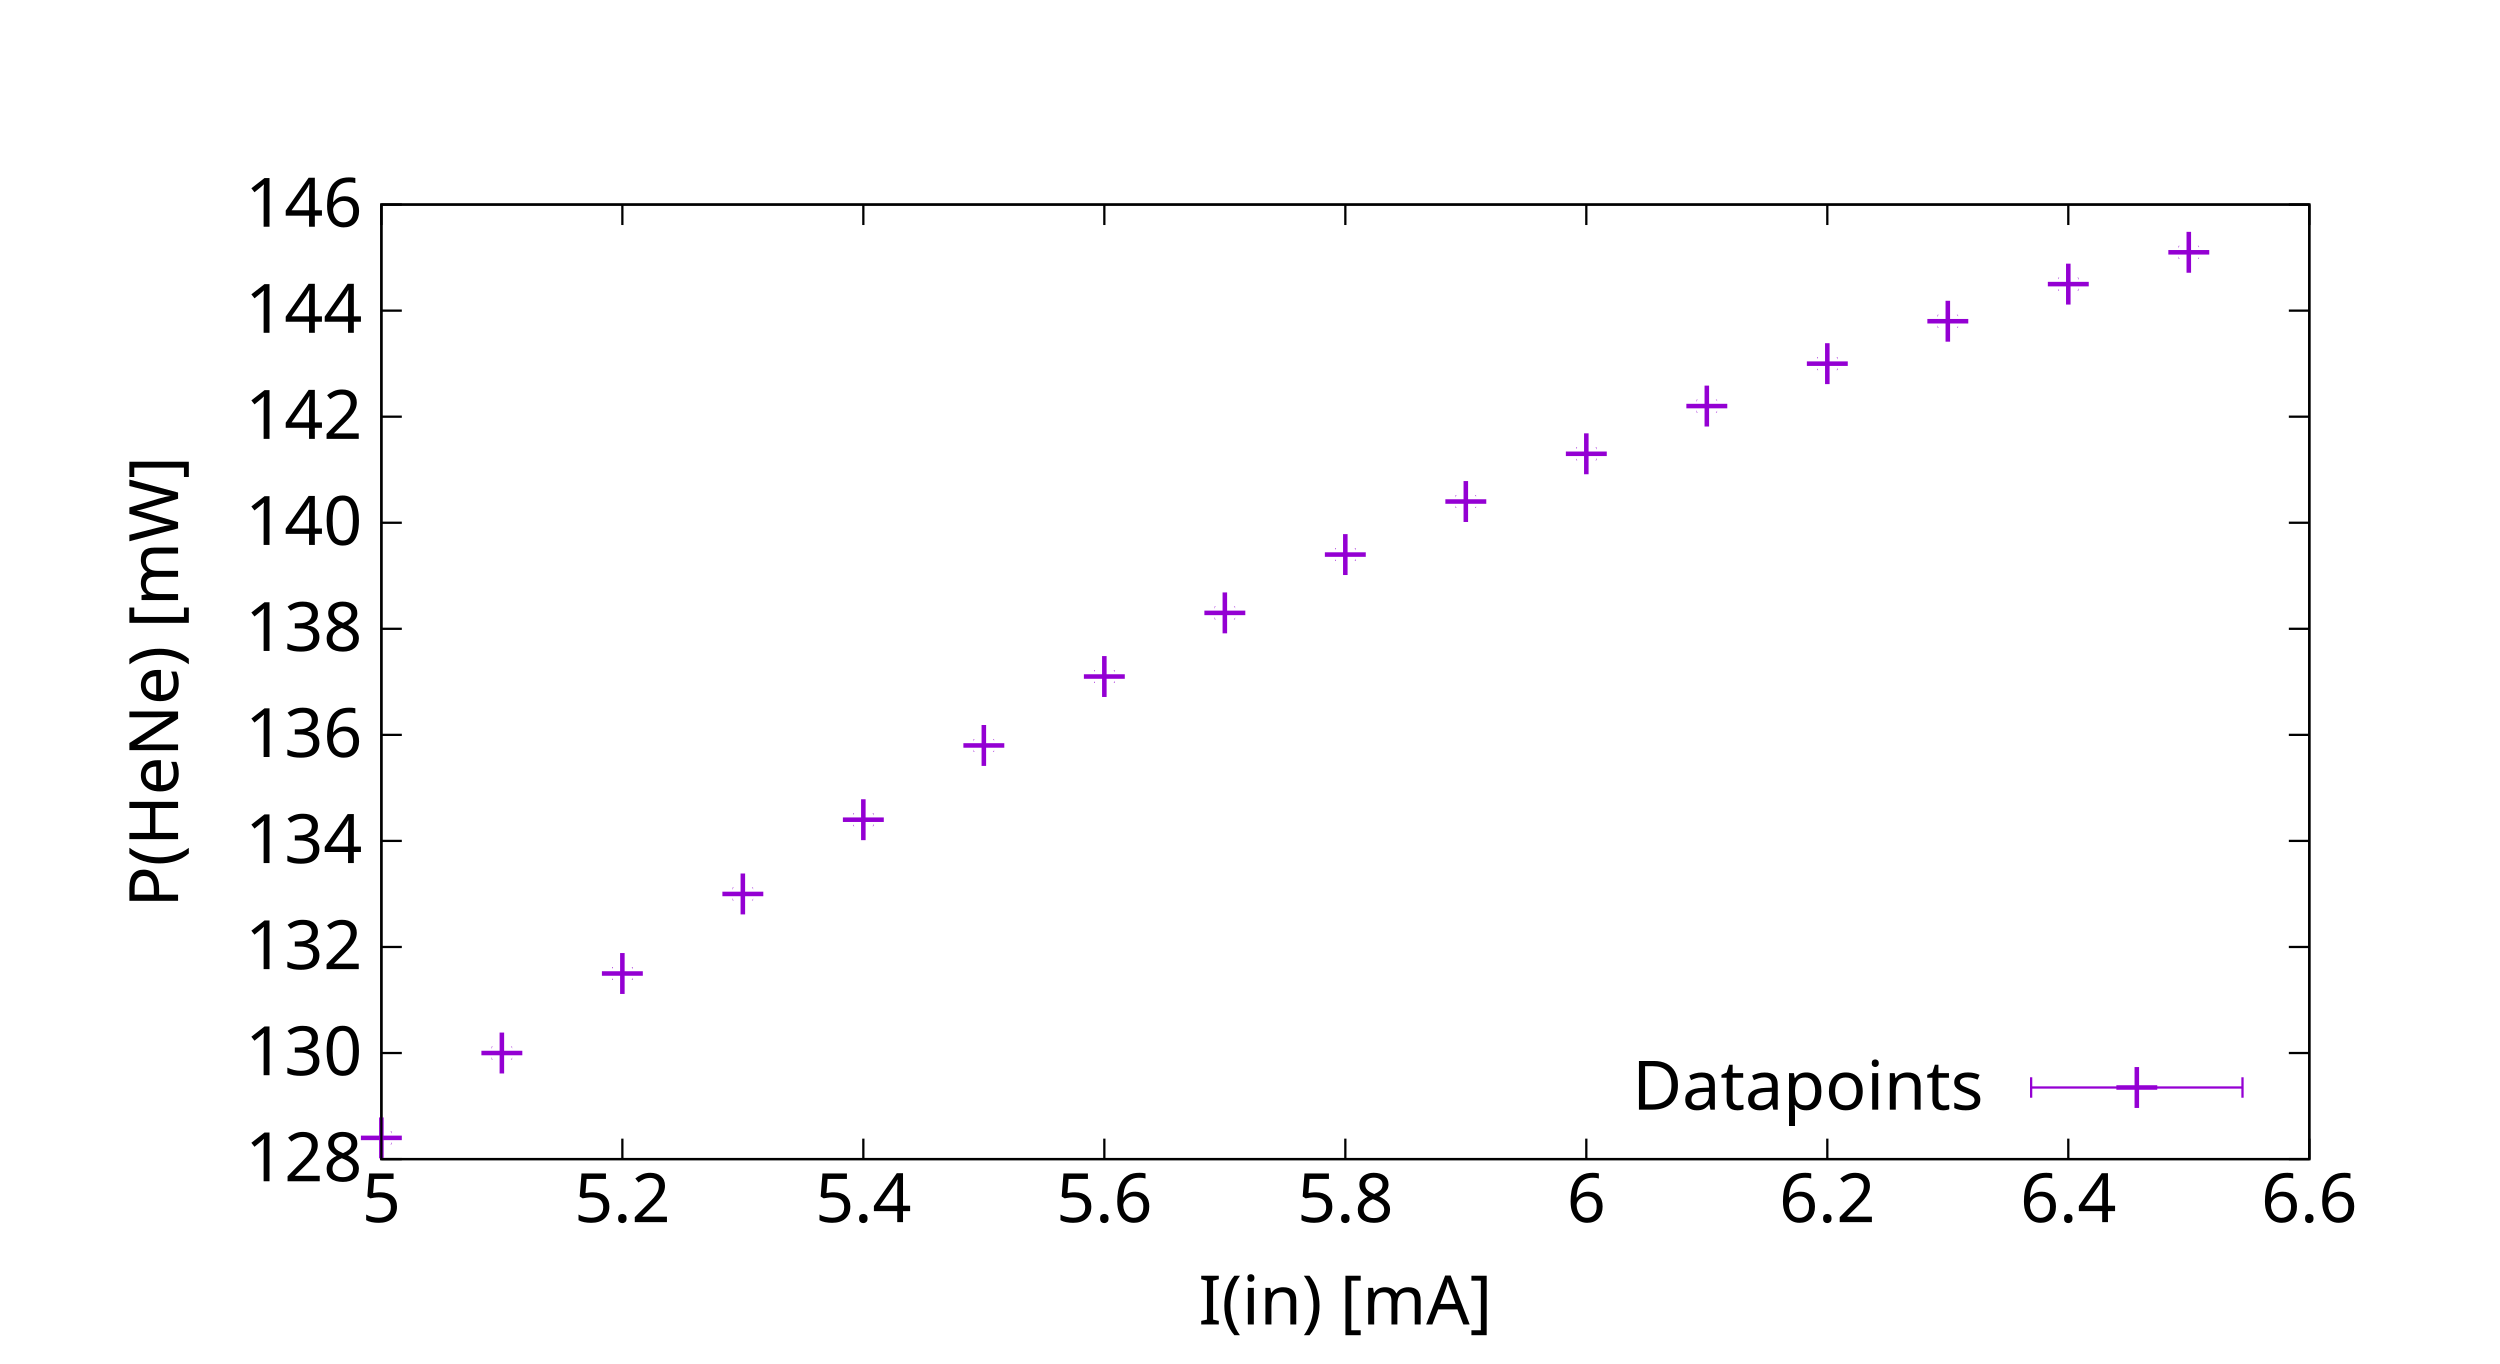
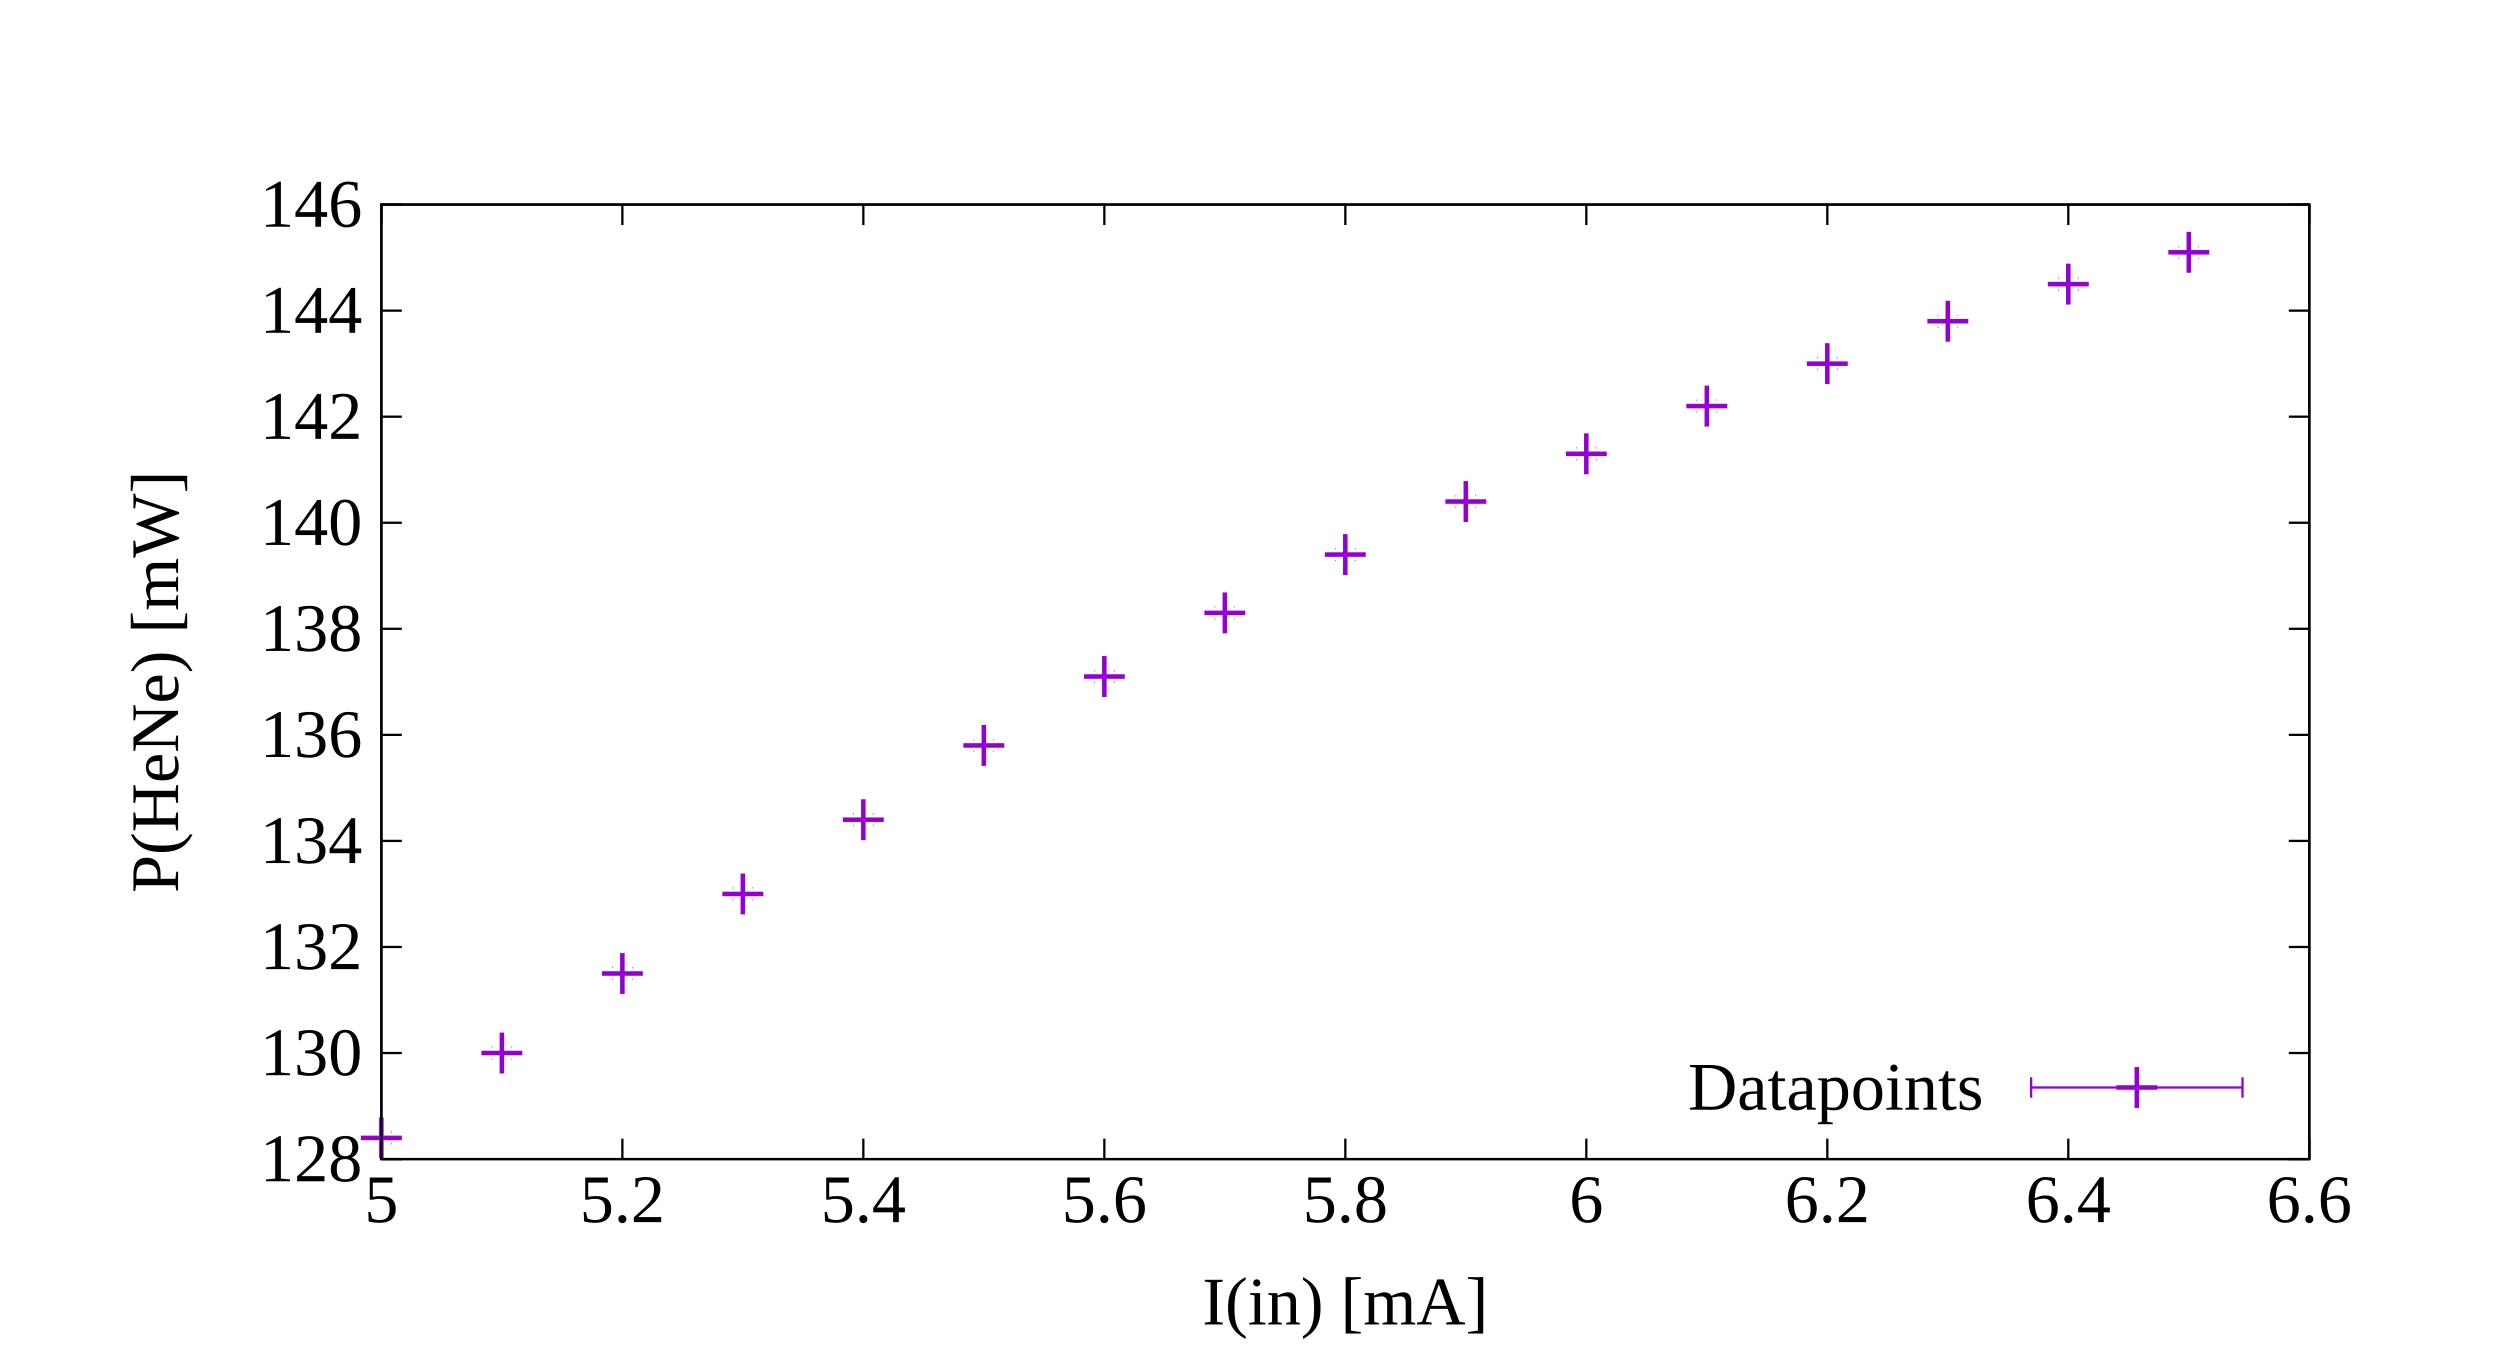
<svg xmlns="http://www.w3.org/2000/svg" xmlns:xlink="http://www.w3.org/1999/xlink" width="1100" height="600" viewBox="0 0 1100 600">
  <g id="gnuplot_canvas">
    <rect x="0" y="0" width="1100" height="600" fill="none" />
    <defs>
      <circle id="gpDot" r="0.5" stroke-width="0.5" stroke="currentColor" />
      <path id="gpPt0" stroke-width="0.222" stroke="currentColor" d="M-1,0 h2 M0,-1 v2" />
      <path id="gpPt1" stroke-width="0.222" stroke="currentColor" d="M-1,-1 L1,1 M1,-1 L-1,1" />
      <path id="gpPt2" stroke-width="0.222" stroke="currentColor" d="M-1,0 L1,0 M0,-1 L0,1 M-1,-1 L1,1 M-1,1 L1,-1" />
      <rect id="gpPt3" stroke-width="0.222" stroke="currentColor" x="-1" y="-1" width="2" height="2" />
      <rect id="gpPt4" stroke-width="0.222" stroke="currentColor" fill="currentColor" x="-1" y="-1" width="2" height="2" />
      <circle id="gpPt5" stroke-width="0.222" stroke="currentColor" cx="0" cy="0" r="1" />
      <use xlink:href="#gpPt5" id="gpPt6" fill="currentColor" stroke="none" />
      <path id="gpPt7" stroke-width="0.222" stroke="currentColor" d="M0,-1.33 L-1.33,0.67 L1.33,0.67 z" />
      <use xlink:href="#gpPt7" id="gpPt8" fill="currentColor" stroke="none" />
      <use xlink:href="#gpPt7" id="gpPt9" stroke="currentColor" transform="rotate(180)" />
      <use xlink:href="#gpPt9" id="gpPt10" fill="currentColor" stroke="none" />
      <use xlink:href="#gpPt3" id="gpPt11" stroke="currentColor" transform="rotate(45)" />
      <use xlink:href="#gpPt11" id="gpPt12" fill="currentColor" stroke="none" />
      <path id="gpPt13" stroke-width="0.222" stroke="currentColor" d="M0,1.330 L1.265,0.411 L0.782,-1.067 L-0.782,-1.076 L-1.265,0.411 z" />
      <use xlink:href="#gpPt13" id="gpPt14" fill="currentColor" stroke="none" />
      <filter id="textbox" filterUnits="objectBoundingBox" x="0" y="0" height="1" width="1">
        <feFlood flood-color="white" flood-opacity="1" result="bgnd" />
        <feComposite in="SourceGraphic" in2="bgnd" operator="atop" />
      </filter>
      <filter id="greybox" filterUnits="objectBoundingBox" x="0" y="0" height="1" width="1">
        <feFlood flood-color="lightgrey" flood-opacity="1" result="grey" />
        <feComposite in="SourceGraphic" in2="grey" operator="atop" />
      </filter>
    </defs>
    <g fill="none" color="white" stroke="currentColor" stroke-width="1.00" stroke-linecap="butt" stroke-linejoin="miter">
</g>
    <g fill="none" color="black" stroke="currentColor" stroke-width="1.00" stroke-linecap="butt" stroke-linejoin="miter">
      <path stroke="black" d="M167.80,510.00 L176.80,510.00 M1016.09,510.00 L1007.09,510.00  " />
-       <g transform="translate(159.41,519.75)" stroke="none" fill="black" font-family="Computer Modern" font-size="30.00" text-anchor="end">
-         <text>
-           <tspan font-family="Computer Modern"> 128</tspan>
+       <g transform="translate(159.41,519.75)" stroke="none" fill="black" font-family="Times New Roman" font-size="30.00" text-anchor="end">
+         <text>
+           <tspan font-family="Times New Roman"> 128</tspan>
        </text>
      </g>
    </g>
    <g fill="none" color="black" stroke="currentColor" stroke-width="1.00" stroke-linecap="butt" stroke-linejoin="miter">
      <path stroke="black" d="M167.80,463.33 L176.80,463.33 M1016.09,463.33 L1007.09,463.33  " />
-       <g transform="translate(159.41,473.08)" stroke="none" fill="black" font-family="Computer Modern" font-size="30.00" text-anchor="end">
-         <text>
-           <tspan font-family="Computer Modern"> 130</tspan>
+       <g transform="translate(159.41,473.08)" stroke="none" fill="black" font-family="Times New Roman" font-size="30.00" text-anchor="end">
+         <text>
+           <tspan font-family="Times New Roman"> 130</tspan>
        </text>
      </g>
    </g>
    <g fill="none" color="black" stroke="currentColor" stroke-width="1.00" stroke-linecap="butt" stroke-linejoin="miter">
      <path stroke="black" d="M167.80,416.67 L176.80,416.67 M1016.09,416.67 L1007.09,416.67  " />
-       <g transform="translate(159.41,426.42)" stroke="none" fill="black" font-family="Computer Modern" font-size="30.00" text-anchor="end">
-         <text>
-           <tspan font-family="Computer Modern"> 132</tspan>
+       <g transform="translate(159.41,426.42)" stroke="none" fill="black" font-family="Times New Roman" font-size="30.00" text-anchor="end">
+         <text>
+           <tspan font-family="Times New Roman"> 132</tspan>
        </text>
      </g>
    </g>
    <g fill="none" color="black" stroke="currentColor" stroke-width="1.00" stroke-linecap="butt" stroke-linejoin="miter">
      <path stroke="black" d="M167.80,370.00 L176.80,370.00 M1016.09,370.00 L1007.09,370.00  " />
-       <g transform="translate(159.41,379.75)" stroke="none" fill="black" font-family="Computer Modern" font-size="30.00" text-anchor="end">
-         <text>
-           <tspan font-family="Computer Modern"> 134</tspan>
+       <g transform="translate(159.41,379.75)" stroke="none" fill="black" font-family="Times New Roman" font-size="30.00" text-anchor="end">
+         <text>
+           <tspan font-family="Times New Roman"> 134</tspan>
        </text>
      </g>
    </g>
    <g fill="none" color="black" stroke="currentColor" stroke-width="1.00" stroke-linecap="butt" stroke-linejoin="miter">
      <path stroke="black" d="M167.80,323.34 L176.80,323.34 M1016.09,323.34 L1007.09,323.34  " />
-       <g transform="translate(159.41,333.09)" stroke="none" fill="black" font-family="Computer Modern" font-size="30.00" text-anchor="end">
-         <text>
-           <tspan font-family="Computer Modern"> 136</tspan>
+       <g transform="translate(159.41,333.09)" stroke="none" fill="black" font-family="Times New Roman" font-size="30.00" text-anchor="end">
+         <text>
+           <tspan font-family="Times New Roman"> 136</tspan>
        </text>
      </g>
    </g>
    <g fill="none" color="black" stroke="currentColor" stroke-width="1.00" stroke-linecap="butt" stroke-linejoin="miter">
      <path stroke="black" d="M167.80,276.67 L176.80,276.67 M1016.09,276.67 L1007.09,276.67  " />
-       <g transform="translate(159.41,286.42)" stroke="none" fill="black" font-family="Computer Modern" font-size="30.00" text-anchor="end">
-         <text>
-           <tspan font-family="Computer Modern"> 138</tspan>
+       <g transform="translate(159.41,286.42)" stroke="none" fill="black" font-family="Times New Roman" font-size="30.00" text-anchor="end">
+         <text>
+           <tspan font-family="Times New Roman"> 138</tspan>
        </text>
      </g>
    </g>
    <g fill="none" color="black" stroke="currentColor" stroke-width="1.00" stroke-linecap="butt" stroke-linejoin="miter">
      <path stroke="black" d="M167.80,230.01 L176.80,230.01 M1016.09,230.01 L1007.09,230.01  " />
-       <g transform="translate(159.41,239.76)" stroke="none" fill="black" font-family="Computer Modern" font-size="30.00" text-anchor="end">
-         <text>
-           <tspan font-family="Computer Modern"> 140</tspan>
+       <g transform="translate(159.41,239.76)" stroke="none" fill="black" font-family="Times New Roman" font-size="30.00" text-anchor="end">
+         <text>
+           <tspan font-family="Times New Roman"> 140</tspan>
        </text>
      </g>
    </g>
    <g fill="none" color="black" stroke="currentColor" stroke-width="1.00" stroke-linecap="butt" stroke-linejoin="miter">
      <path stroke="black" d="M167.80,183.34 L176.80,183.34 M1016.09,183.34 L1007.09,183.34  " />
-       <g transform="translate(159.41,193.09)" stroke="none" fill="black" font-family="Computer Modern" font-size="30.00" text-anchor="end">
-         <text>
-           <tspan font-family="Computer Modern"> 142</tspan>
+       <g transform="translate(159.41,193.09)" stroke="none" fill="black" font-family="Times New Roman" font-size="30.00" text-anchor="end">
+         <text>
+           <tspan font-family="Times New Roman"> 142</tspan>
        </text>
      </g>
    </g>
    <g fill="none" color="black" stroke="currentColor" stroke-width="1.00" stroke-linecap="butt" stroke-linejoin="miter">
      <path stroke="black" d="M167.80,136.68 L176.80,136.68 M1016.09,136.68 L1007.09,136.68  " />
-       <g transform="translate(159.41,146.43)" stroke="none" fill="black" font-family="Computer Modern" font-size="30.00" text-anchor="end">
-         <text>
-           <tspan font-family="Computer Modern"> 144</tspan>
+       <g transform="translate(159.41,146.43)" stroke="none" fill="black" font-family="Times New Roman" font-size="30.00" text-anchor="end">
+         <text>
+           <tspan font-family="Times New Roman"> 144</tspan>
        </text>
      </g>
    </g>
    <g fill="none" color="black" stroke="currentColor" stroke-width="1.00" stroke-linecap="butt" stroke-linejoin="miter">
      <path stroke="black" d="M167.80,90.01 L176.80,90.01 M1016.09,90.01 L1007.09,90.01  " />
-       <g transform="translate(159.41,99.76)" stroke="none" fill="black" font-family="Computer Modern" font-size="30.00" text-anchor="end">
-         <text>
-           <tspan font-family="Computer Modern"> 146</tspan>
+       <g transform="translate(159.41,99.76)" stroke="none" fill="black" font-family="Times New Roman" font-size="30.00" text-anchor="end">
+         <text>
+           <tspan font-family="Times New Roman"> 146</tspan>
        </text>
      </g>
    </g>
    <g fill="none" color="black" stroke="currentColor" stroke-width="1.00" stroke-linecap="butt" stroke-linejoin="miter">
      <path stroke="black" d="M167.80,510.00 L167.80,501.00 M167.80,90.01 L167.80,99.01  " />
-       <g transform="translate(167.80,537.75)" stroke="none" fill="black" font-family="Computer Modern" font-size="30.00" text-anchor="middle">
-         <text>
-           <tspan font-family="Computer Modern"> 5</tspan>
+       <g transform="translate(167.80,537.75)" stroke="none" fill="black" font-family="Times New Roman" font-size="30.00" text-anchor="middle">
+         <text>
+           <tspan font-family="Times New Roman"> 5</tspan>
        </text>
      </g>
    </g>
    <g fill="none" color="black" stroke="currentColor" stroke-width="1.00" stroke-linecap="butt" stroke-linejoin="miter">
      <path stroke="black" d="M273.84,510.00 L273.84,501.00 M273.84,90.01 L273.84,99.01  " />
-       <g transform="translate(273.84,537.75)" stroke="none" fill="black" font-family="Computer Modern" font-size="30.00" text-anchor="middle">
-         <text>
-           <tspan font-family="Computer Modern"> 5.2</tspan>
+       <g transform="translate(273.84,537.75)" stroke="none" fill="black" font-family="Times New Roman" font-size="30.00" text-anchor="middle">
+         <text>
+           <tspan font-family="Times New Roman"> 5.2</tspan>
        </text>
      </g>
    </g>
    <g fill="none" color="black" stroke="currentColor" stroke-width="1.00" stroke-linecap="butt" stroke-linejoin="miter">
      <path stroke="black" d="M379.87,510.00 L379.87,501.00 M379.87,90.01 L379.87,99.01  " />
-       <g transform="translate(379.87,537.75)" stroke="none" fill="black" font-family="Computer Modern" font-size="30.00" text-anchor="middle">
-         <text>
-           <tspan font-family="Computer Modern"> 5.4</tspan>
+       <g transform="translate(379.87,537.75)" stroke="none" fill="black" font-family="Times New Roman" font-size="30.00" text-anchor="middle">
+         <text>
+           <tspan font-family="Times New Roman"> 5.4</tspan>
        </text>
      </g>
    </g>
    <g fill="none" color="black" stroke="currentColor" stroke-width="1.00" stroke-linecap="butt" stroke-linejoin="miter">
      <path stroke="black" d="M485.91,510.00 L485.91,501.00 M485.91,90.01 L485.91,99.01  " />
-       <g transform="translate(485.91,537.75)" stroke="none" fill="black" font-family="Computer Modern" font-size="30.00" text-anchor="middle">
-         <text>
-           <tspan font-family="Computer Modern"> 5.6</tspan>
+       <g transform="translate(485.91,537.75)" stroke="none" fill="black" font-family="Times New Roman" font-size="30.00" text-anchor="middle">
+         <text>
+           <tspan font-family="Times New Roman"> 5.6</tspan>
        </text>
      </g>
    </g>
    <g fill="none" color="black" stroke="currentColor" stroke-width="1.00" stroke-linecap="butt" stroke-linejoin="miter">
      <path stroke="black" d="M591.95,510.00 L591.95,501.00 M591.95,90.01 L591.95,99.01  " />
-       <g transform="translate(591.95,537.75)" stroke="none" fill="black" font-family="Computer Modern" font-size="30.00" text-anchor="middle">
-         <text>
-           <tspan font-family="Computer Modern"> 5.8</tspan>
+       <g transform="translate(591.95,537.75)" stroke="none" fill="black" font-family="Times New Roman" font-size="30.00" text-anchor="middle">
+         <text>
+           <tspan font-family="Times New Roman"> 5.8</tspan>
        </text>
      </g>
    </g>
    <g fill="none" color="black" stroke="currentColor" stroke-width="1.00" stroke-linecap="butt" stroke-linejoin="miter">
      <path stroke="black" d="M697.98,510.00 L697.98,501.00 M697.98,90.01 L697.98,99.01  " />
-       <g transform="translate(697.98,537.75)" stroke="none" fill="black" font-family="Computer Modern" font-size="30.00" text-anchor="middle">
-         <text>
-           <tspan font-family="Computer Modern"> 6</tspan>
+       <g transform="translate(697.98,537.75)" stroke="none" fill="black" font-family="Times New Roman" font-size="30.00" text-anchor="middle">
+         <text>
+           <tspan font-family="Times New Roman"> 6</tspan>
        </text>
      </g>
    </g>
    <g fill="none" color="black" stroke="currentColor" stroke-width="1.00" stroke-linecap="butt" stroke-linejoin="miter">
      <path stroke="black" d="M804.02,510.00 L804.02,501.00 M804.02,90.01 L804.02,99.01  " />
-       <g transform="translate(804.02,537.75)" stroke="none" fill="black" font-family="Computer Modern" font-size="30.00" text-anchor="middle">
-         <text>
-           <tspan font-family="Computer Modern"> 6.2</tspan>
+       <g transform="translate(804.02,537.75)" stroke="none" fill="black" font-family="Times New Roman" font-size="30.00" text-anchor="middle">
+         <text>
+           <tspan font-family="Times New Roman"> 6.2</tspan>
        </text>
      </g>
    </g>
    <g fill="none" color="black" stroke="currentColor" stroke-width="1.00" stroke-linecap="butt" stroke-linejoin="miter">
      <path stroke="black" d="M910.05,510.00 L910.05,501.00 M910.05,90.01 L910.05,99.01  " />
-       <g transform="translate(910.05,537.75)" stroke="none" fill="black" font-family="Computer Modern" font-size="30.00" text-anchor="middle">
-         <text>
-           <tspan font-family="Computer Modern"> 6.4</tspan>
+       <g transform="translate(910.05,537.75)" stroke="none" fill="black" font-family="Times New Roman" font-size="30.00" text-anchor="middle">
+         <text>
+           <tspan font-family="Times New Roman"> 6.4</tspan>
        </text>
      </g>
    </g>
    <g fill="none" color="black" stroke="currentColor" stroke-width="1.00" stroke-linecap="butt" stroke-linejoin="miter">
      <path stroke="black" d="M1016.09,510.00 L1016.09,501.00 M1016.09,90.01 L1016.09,99.01  " />
-       <g transform="translate(1016.09,537.75)" stroke="none" fill="black" font-family="Computer Modern" font-size="30.00" text-anchor="middle">
-         <text>
-           <tspan font-family="Computer Modern"> 6.6</tspan>
+       <g transform="translate(1016.09,537.75)" stroke="none" fill="black" font-family="Times New Roman" font-size="30.00" text-anchor="middle">
+         <text>
+           <tspan font-family="Times New Roman"> 6.6</tspan>
        </text>
      </g>
    </g>
    <g fill="none" color="black" stroke="currentColor" stroke-width="1.00" stroke-linecap="butt" stroke-linejoin="miter">
</g>
    <g fill="none" color="black" stroke="currentColor" stroke-width="1.00" stroke-linecap="butt" stroke-linejoin="miter">
      <path stroke="black" d="M167.80,90.01 L167.80,510.00 L1016.09,510.00 L1016.09,90.01 L167.80,90.01 Z  " />
    </g>
    <g fill="none" color="black" stroke="currentColor" stroke-width="1.00" stroke-linecap="butt" stroke-linejoin="miter">
</g>
    <g id="gnuplot_plot_1">
      <g fill="none" color="black" stroke="currentColor" stroke-width="1.00" stroke-linecap="butt" stroke-linejoin="miter">
-         <g transform="translate(872.70,488.25)" stroke="none" fill="black" font-family="Computer Modern" font-size="30.00" text-anchor="end">
+         <g transform="translate(872.70,488.25)" stroke="none" fill="black" font-family="Times New Roman" font-size="30.00" text-anchor="end">
          <text>
-             <tspan font-family="Computer Modern">Datapoints</tspan>
+             <tspan font-family="Times New Roman">Datapoints</tspan>
          </text>
        </g>
      </g>
      <g fill="none" color="black" stroke="currentColor" stroke-width="1.00" stroke-linecap="butt" stroke-linejoin="miter">
        <path stroke="rgb(148,   0, 211)" d="M893.70,478.50 L986.70,478.50 M893.70,474.00 L893.70,483.00 M986.70,474.00 L986.70,483.00 M963.07,113.34 L963.07,108.68   M958.57,113.34 L967.57,113.34 M958.57,108.68 L967.57,108.68 M910.05,127.34 L910.05,122.68 M905.55,127.34 L914.55,127.34   M905.55,122.68 L914.55,122.68 M857.04,143.68 L857.04,139.01 M852.54,143.68 L861.54,143.68 M852.54,139.01 L861.54,139.01   M804.02,162.34 L804.02,157.68 M799.52,162.34 L808.52,162.34 M799.52,157.68 L808.52,157.68 M751.00,181.01 L751.00,176.34   M746.50,181.01 L755.50,181.01 M746.50,176.34 L755.50,176.34 M697.98,202.01 L697.98,197.34 M693.48,202.01 L702.48,202.01   M693.48,197.34 L702.48,197.34 M644.96,223.01 L644.96,218.34 M640.46,223.01 L649.46,223.01 M640.46,218.34 L649.46,218.34   M591.94,246.34 L591.94,241.67 M587.44,246.34 L596.44,246.34 M587.44,241.67 L596.44,241.67 M538.93,272.01 L538.93,267.34   M534.43,272.01 L543.43,272.01 M534.43,267.34 L543.43,267.34 M485.91,300.00 L485.91,295.34 M481.41,300.00 L490.41,300.00   M481.41,295.34 L490.41,295.34 M432.89,330.34 L432.89,325.67 M428.39,330.34 L437.39,330.34 M428.39,325.67 L437.39,325.67   M379.87,363.00 L379.87,358.34 M375.37,363.00 L384.37,363.00 M375.37,358.34 L384.37,358.34 M326.85,395.67 L326.85,391.00   M322.35,395.67 L331.35,395.67 M322.35,391.00 L331.35,391.00 M273.84,430.67 L273.84,426.00 M269.34,430.67 L278.34,430.67   M269.34,426.00 L278.34,426.00 M220.82,465.67 L220.82,461.00 M216.32,465.67 L225.32,465.67 M216.32,461.00 L225.32,461.00   M167.80,503.00 L167.80,498.33 M167.80,503.00 L172.30,503.00 M167.80,498.33 L172.30,498.33  " />
      </g>
      <g fill="none" color="black" stroke="currentColor" stroke-width="1.00" stroke-linecap="butt" stroke-linejoin="miter">
        <use xlink:href="#gpPt6" transform="translate(963.07,111.01) scale(4.50)" color="white" />
      </g>
      <g fill="none" color="black" stroke="currentColor" stroke-width="1.00" stroke-linecap="butt" stroke-linejoin="miter">
        <use xlink:href="#gpPt0" transform="translate(963.07,111.01) scale(9.00)" color="rgb(148,   0, 211)" />
        <use xlink:href="#gpPt6" transform="translate(910.05,125.01) scale(4.50)" color="white" />
      </g>
      <g fill="none" color="black" stroke="currentColor" stroke-width="1.00" stroke-linecap="butt" stroke-linejoin="miter">
        <use xlink:href="#gpPt0" transform="translate(910.05,125.01) scale(9.00)" color="rgb(148,   0, 211)" />
        <use xlink:href="#gpPt6" transform="translate(857.04,141.34) scale(4.50)" color="white" />
      </g>
      <g fill="none" color="black" stroke="currentColor" stroke-width="1.00" stroke-linecap="butt" stroke-linejoin="miter">
        <use xlink:href="#gpPt0" transform="translate(857.04,141.34) scale(9.00)" color="rgb(148,   0, 211)" />
        <use xlink:href="#gpPt6" transform="translate(804.02,160.01) scale(4.50)" color="white" />
      </g>
      <g fill="none" color="black" stroke="currentColor" stroke-width="1.00" stroke-linecap="butt" stroke-linejoin="miter">
        <use xlink:href="#gpPt0" transform="translate(804.02,160.01) scale(9.00)" color="rgb(148,   0, 211)" />
        <use xlink:href="#gpPt6" transform="translate(751.00,178.67) scale(4.50)" color="white" />
      </g>
      <g fill="none" color="black" stroke="currentColor" stroke-width="1.00" stroke-linecap="butt" stroke-linejoin="miter">
        <use xlink:href="#gpPt0" transform="translate(751.00,178.67) scale(9.00)" color="rgb(148,   0, 211)" />
        <use xlink:href="#gpPt6" transform="translate(697.98,199.67) scale(4.50)" color="white" />
      </g>
      <g fill="none" color="black" stroke="currentColor" stroke-width="1.00" stroke-linecap="butt" stroke-linejoin="miter">
        <use xlink:href="#gpPt0" transform="translate(697.98,199.67) scale(9.00)" color="rgb(148,   0, 211)" />
        <use xlink:href="#gpPt6" transform="translate(644.96,220.67) scale(4.50)" color="white" />
      </g>
      <g fill="none" color="black" stroke="currentColor" stroke-width="1.00" stroke-linecap="butt" stroke-linejoin="miter">
        <use xlink:href="#gpPt0" transform="translate(644.96,220.67) scale(9.00)" color="rgb(148,   0, 211)" />
        <use xlink:href="#gpPt6" transform="translate(591.94,244.01) scale(4.50)" color="white" />
      </g>
      <g fill="none" color="black" stroke="currentColor" stroke-width="1.00" stroke-linecap="butt" stroke-linejoin="miter">
        <use xlink:href="#gpPt0" transform="translate(591.94,244.01) scale(9.00)" color="rgb(148,   0, 211)" />
        <use xlink:href="#gpPt6" transform="translate(538.93,269.67) scale(4.50)" color="white" />
      </g>
      <g fill="none" color="black" stroke="currentColor" stroke-width="1.00" stroke-linecap="butt" stroke-linejoin="miter">
        <use xlink:href="#gpPt0" transform="translate(538.93,269.67) scale(9.00)" color="rgb(148,   0, 211)" />
        <use xlink:href="#gpPt6" transform="translate(485.91,297.67) scale(4.50)" color="white" />
      </g>
      <g fill="none" color="black" stroke="currentColor" stroke-width="1.00" stroke-linecap="butt" stroke-linejoin="miter">
        <use xlink:href="#gpPt0" transform="translate(485.91,297.67) scale(9.00)" color="rgb(148,   0, 211)" />
        <use xlink:href="#gpPt6" transform="translate(432.89,328.00) scale(4.50)" color="white" />
      </g>
      <g fill="none" color="black" stroke="currentColor" stroke-width="1.00" stroke-linecap="butt" stroke-linejoin="miter">
        <use xlink:href="#gpPt0" transform="translate(432.89,328.00) scale(9.00)" color="rgb(148,   0, 211)" />
        <use xlink:href="#gpPt6" transform="translate(379.87,360.67) scale(4.50)" color="white" />
      </g>
      <g fill="none" color="black" stroke="currentColor" stroke-width="1.00" stroke-linecap="butt" stroke-linejoin="miter">
        <use xlink:href="#gpPt0" transform="translate(379.87,360.67) scale(9.00)" color="rgb(148,   0, 211)" />
        <use xlink:href="#gpPt6" transform="translate(326.85,393.34) scale(4.50)" color="white" />
      </g>
      <g fill="none" color="black" stroke="currentColor" stroke-width="1.00" stroke-linecap="butt" stroke-linejoin="miter">
        <use xlink:href="#gpPt0" transform="translate(326.85,393.34) scale(9.00)" color="rgb(148,   0, 211)" />
        <use xlink:href="#gpPt6" transform="translate(273.84,428.34) scale(4.50)" color="white" />
      </g>
      <g fill="none" color="black" stroke="currentColor" stroke-width="1.00" stroke-linecap="butt" stroke-linejoin="miter">
        <use xlink:href="#gpPt0" transform="translate(273.84,428.34) scale(9.00)" color="rgb(148,   0, 211)" />
        <use xlink:href="#gpPt6" transform="translate(220.82,463.33) scale(4.50)" color="white" />
      </g>
      <g fill="none" color="black" stroke="currentColor" stroke-width="1.00" stroke-linecap="butt" stroke-linejoin="miter">
        <use xlink:href="#gpPt0" transform="translate(220.82,463.33) scale(9.00)" color="rgb(148,   0, 211)" />
        <use xlink:href="#gpPt6" transform="translate(167.80,500.67) scale(4.50)" color="white" />
      </g>
      <g fill="none" color="black" stroke="currentColor" stroke-width="1.00" stroke-linecap="butt" stroke-linejoin="miter">
        <use xlink:href="#gpPt0" transform="translate(167.80,500.67) scale(9.00)" color="rgb(148,   0, 211)" />
        <use xlink:href="#gpPt6" transform="translate(940.20,478.50) scale(4.50)" color="white" />
      </g>
      <g fill="none" color="black" stroke="currentColor" stroke-width="1.00" stroke-linecap="butt" stroke-linejoin="miter">
        <use xlink:href="#gpPt0" transform="translate(940.20,478.50) scale(9.00)" color="rgb(148,   0, 211)" />
      </g>
    </g>
    <g fill="none" color="white" stroke="rgb(148,   0, 211)" stroke-width="2.00" stroke-linecap="butt" stroke-linejoin="miter">
</g>
    <g fill="none" color="black" stroke="currentColor" stroke-width="2.00" stroke-linecap="butt" stroke-linejoin="miter">
</g>
    <g fill="none" color="black" stroke="black" stroke-width="1.00" stroke-linecap="butt" stroke-linejoin="miter">
</g>
    <g fill="none" color="black" stroke="currentColor" stroke-width="1.00" stroke-linecap="butt" stroke-linejoin="miter">
      <path stroke="black" d="M167.80,90.01 L167.80,510.00 L1016.09,510.00 L1016.09,90.01 L167.80,90.01 Z  " />
-       <g transform="translate(78.35,300.01) rotate(270.00)" stroke="none" fill="black" font-family="Computer Modern" font-size="30.00" text-anchor="middle">
-         <text>
-           <tspan font-family="Computer Modern">P(HeNe) [mW]</tspan>
-         </text>
-       </g>
-     </g>
-     <g fill="none" color="black" stroke="currentColor" stroke-width="1.00" stroke-linecap="butt" stroke-linejoin="miter">
-       <g transform="translate(591.94,582.75)" stroke="none" fill="black" font-family="Computer Modern" font-size="30.00" text-anchor="middle">
-         <text>
-           <tspan font-family="Computer Modern">I(in) [mA]</tspan>
+       <g transform="translate(78.35,300.01) rotate(270.00)" stroke="none" fill="black" font-family="Times New Roman" font-size="30.00" text-anchor="middle">
+         <text>
+           <tspan font-family="Times New Roman">P(HeNe) [mW]</tspan>
+         </text>
+       </g>
+     </g>
+     <g fill="none" color="black" stroke="currentColor" stroke-width="1.00" stroke-linecap="butt" stroke-linejoin="miter">
+       <g transform="translate(591.94,582.75)" stroke="none" fill="black" font-family="Times New Roman" font-size="30.00" text-anchor="middle">
+         <text>
+           <tspan font-family="Times New Roman">I(in) [mA]</tspan>
        </text>
      </g>
    </g>
    <g fill="none" color="black" stroke="currentColor" stroke-width="1.00" stroke-linecap="butt" stroke-linejoin="miter">
</g>
    <g fill="none" color="black" stroke="currentColor" stroke-width="1.00" stroke-linecap="butt" stroke-linejoin="miter">
</g>
  </g>
</svg>
